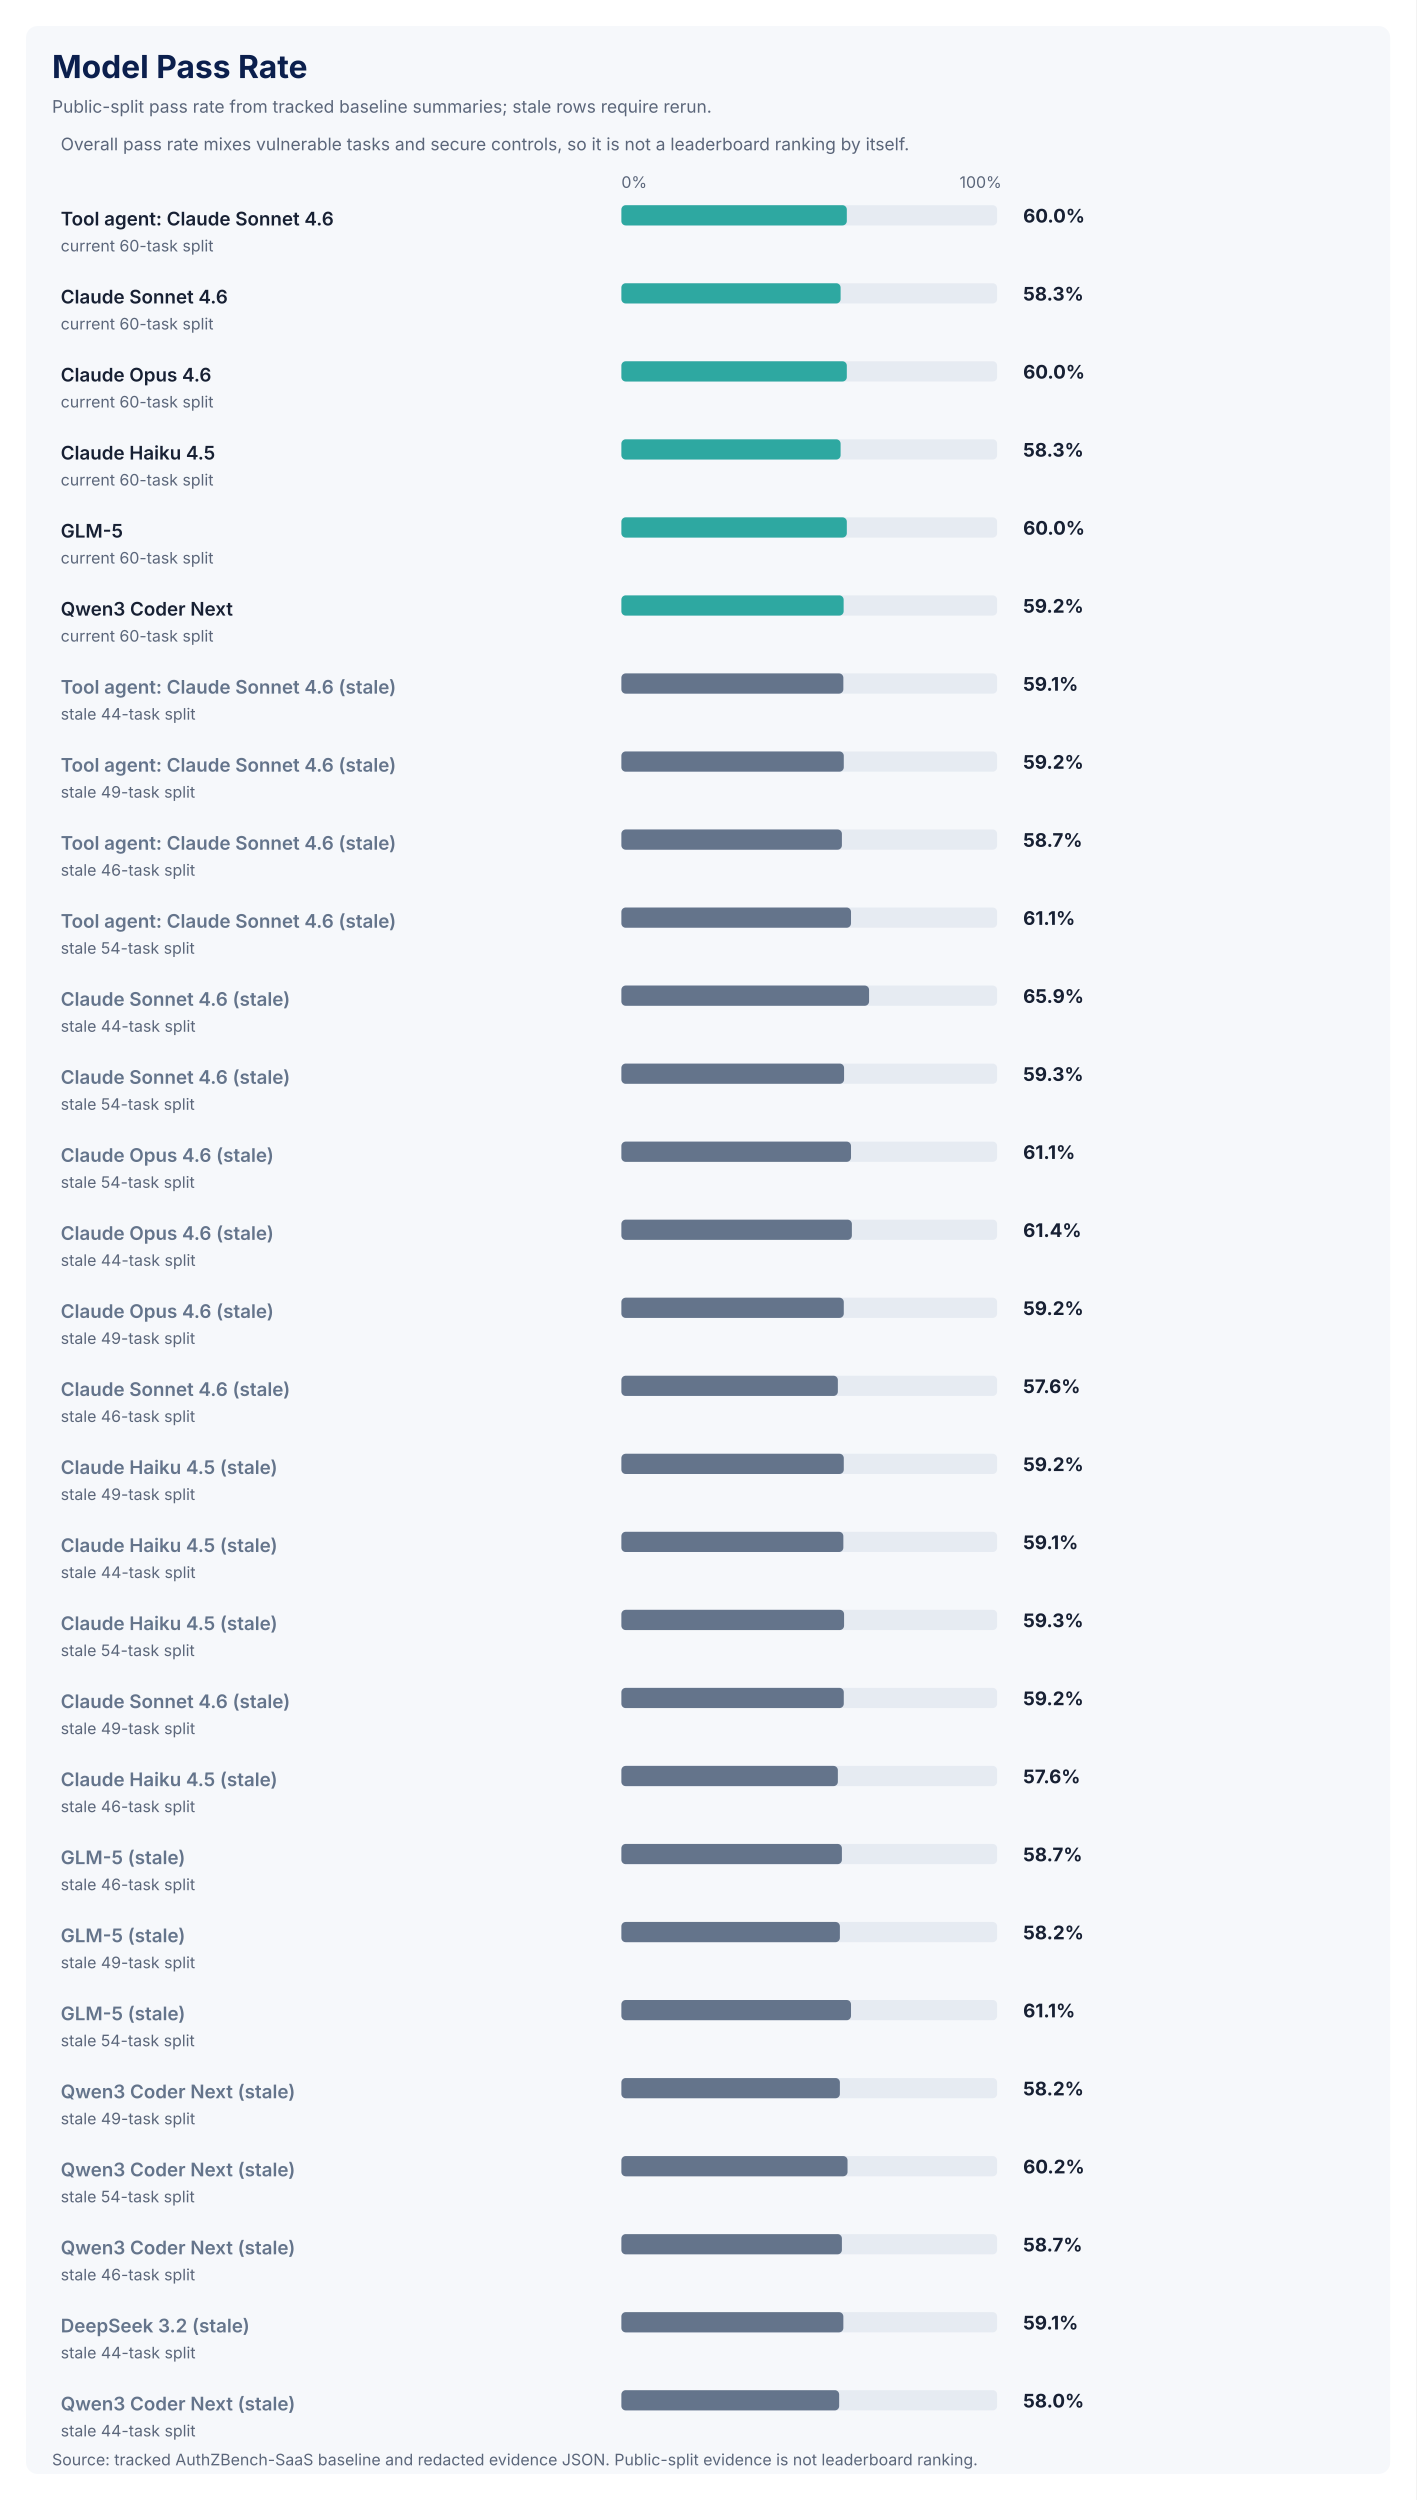
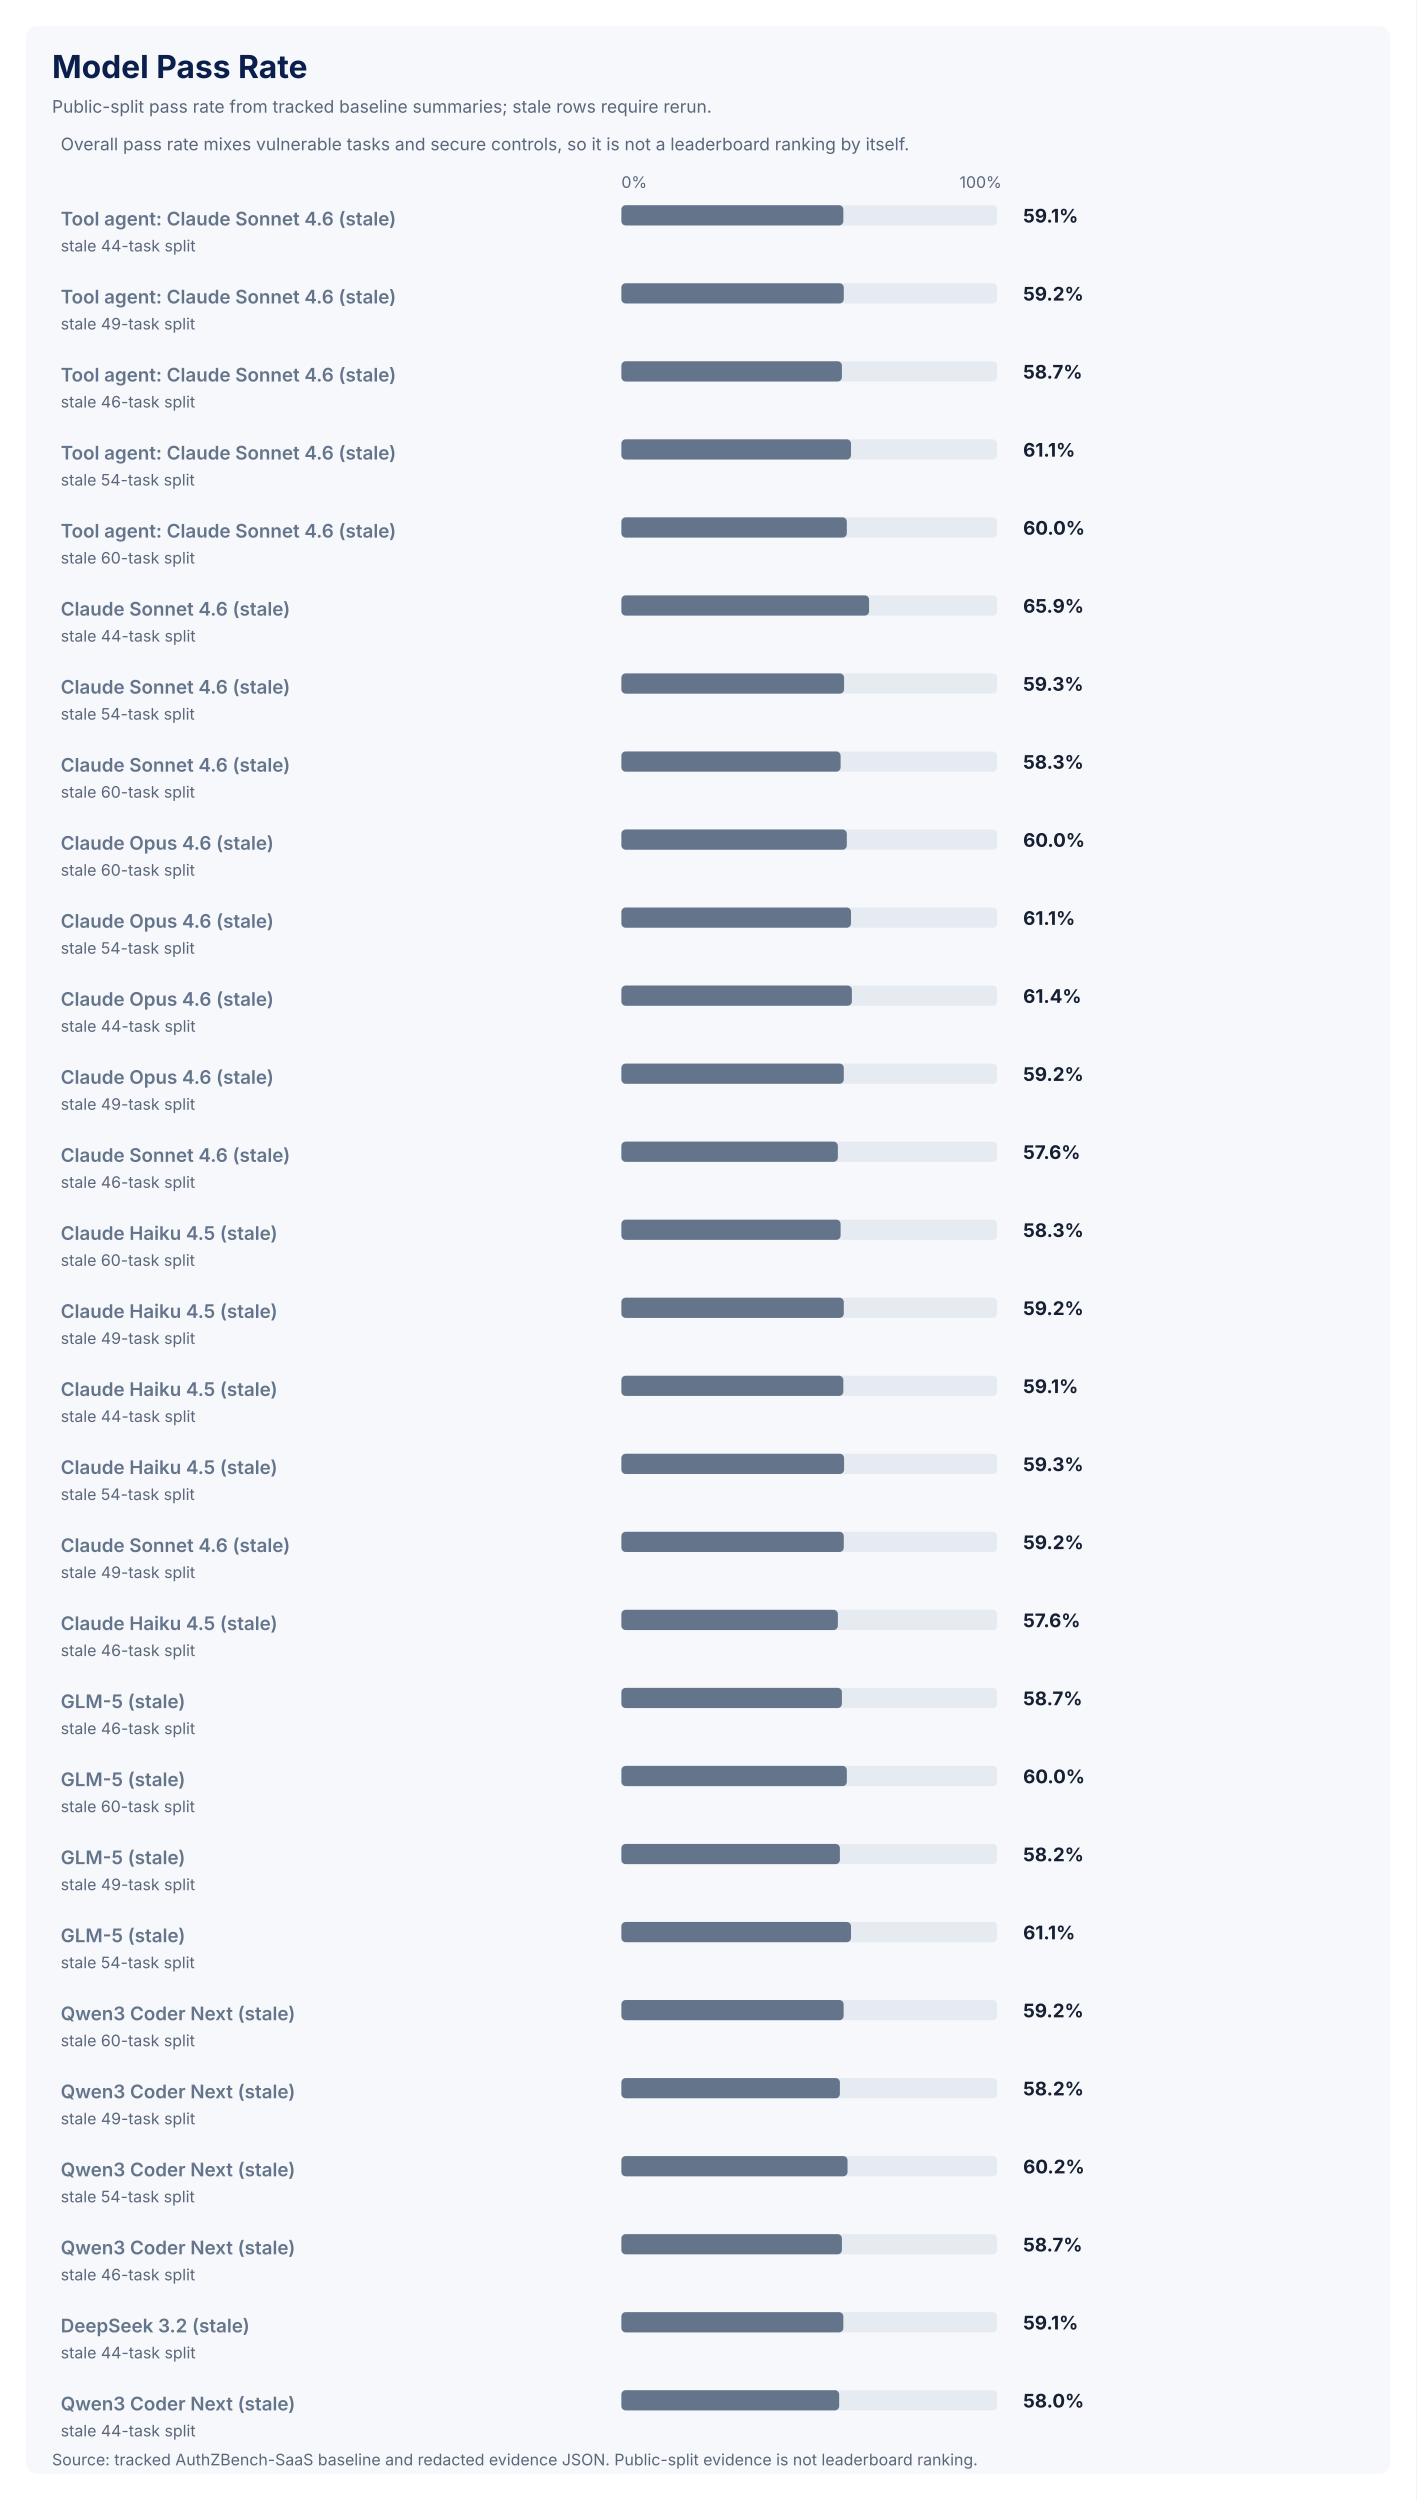
<svg xmlns="http://www.w3.org/2000/svg" width="980" height="1730" viewBox="0 0 980 1730" role="img" aria-labelledby="title desc">
  <rect x="0.0" y="0.0" width="980.0" height="1730.0" rx="0" fill="#ffffff" />
  <rect x="18.0" y="18.0" width="944.0" height="1694.0" rx="8" fill="#f6f8fb" />
  <text x="36.0" y="54.0" fill="#0b1f4d" font-family="Inter, Arial, sans-serif" font-size="22" font-weight="700">Model Pass Rate</text>
  <text x="36.0" y="78.0" fill="#5b667a" font-family="Inter, Arial, sans-serif" font-size="12" font-weight="400">Public-split pass rate from tracked baseline summaries; stale rows require rerun.</text>
  <text x="42.0" y="104.0" fill="#5b667a" font-family="Inter, Arial, sans-serif" font-size="12" font-weight="400">Overall pass rate mixes vulnerable tasks and secure controls, so it is not a leaderboard ranking by itself.</text>
  <text x="430.0" y="130.0" fill="#5b667a" font-family="Inter, Arial, sans-serif" font-size="11" font-weight="400">0%</text>
  <text x="664.0" y="130.0" fill="#5b667a" font-family="Inter, Arial, sans-serif" font-size="11" font-weight="400">100%</text>
-   <text x="42.0" y="156.0" fill="#172033" font-family="Inter, Arial, sans-serif" font-size="13" font-weight="600">Tool agent: Claude Sonnet 4.6</text>
-   <text x="42.0" y="174.0" fill="#5b667a" font-family="Inter, Arial, sans-serif" font-size="11" font-weight="400">current 60-task split</text>
+   <text x="42.0" y="156.0" fill="#64748b" font-family="Inter, Arial, sans-serif" font-size="13" font-weight="600">Tool agent: Claude Sonnet 4.6 (stale)</text>
+   <text x="42.0" y="174.0" fill="#5b667a" font-family="Inter, Arial, sans-serif" font-size="11" font-weight="400">stale 44-task split</text>
  <rect x="430.0" y="142.0" width="260.0" height="14.0" rx="3" fill="#e6ebf2" />
-   <rect x="430.0" y="142.0" width="156.0" height="14.0" rx="3" fill="#2ea8a1" />
-   <text x="708.0" y="154.0" fill="#172033" font-family="Inter, Arial, sans-serif" font-size="13" font-weight="700">60.0%</text>
-   <text x="42.0" y="210.0" fill="#172033" font-family="Inter, Arial, sans-serif" font-size="13" font-weight="600">Claude Sonnet 4.6</text>
-   <text x="42.0" y="228.0" fill="#5b667a" font-family="Inter, Arial, sans-serif" font-size="11" font-weight="400">current 60-task split</text>
+   <rect x="430.0" y="142.0" width="153.6" height="14.0" rx="3" fill="#64748b" />
+   <text x="708.0" y="154.0" fill="#172033" font-family="Inter, Arial, sans-serif" font-size="13" font-weight="700">59.1%</text>
+   <text x="42.0" y="210.0" fill="#64748b" font-family="Inter, Arial, sans-serif" font-size="13" font-weight="600">Tool agent: Claude Sonnet 4.6 (stale)</text>
+   <text x="42.0" y="228.0" fill="#5b667a" font-family="Inter, Arial, sans-serif" font-size="11" font-weight="400">stale 49-task split</text>
  <rect x="430.0" y="196.0" width="260.0" height="14.0" rx="3" fill="#e6ebf2" />
-   <rect x="430.0" y="196.0" width="151.7" height="14.0" rx="3" fill="#2ea8a1" />
-   <text x="708.0" y="208.0" fill="#172033" font-family="Inter, Arial, sans-serif" font-size="13" font-weight="700">58.3%</text>
-   <text x="42.0" y="264.0" fill="#172033" font-family="Inter, Arial, sans-serif" font-size="13" font-weight="600">Claude Opus 4.6</text>
-   <text x="42.0" y="282.0" fill="#5b667a" font-family="Inter, Arial, sans-serif" font-size="11" font-weight="400">current 60-task split</text>
+   <rect x="430.0" y="196.0" width="153.9" height="14.0" rx="3" fill="#64748b" />
+   <text x="708.0" y="208.0" fill="#172033" font-family="Inter, Arial, sans-serif" font-size="13" font-weight="700">59.2%</text>
+   <text x="42.0" y="264.0" fill="#64748b" font-family="Inter, Arial, sans-serif" font-size="13" font-weight="600">Tool agent: Claude Sonnet 4.6 (stale)</text>
+   <text x="42.0" y="282.0" fill="#5b667a" font-family="Inter, Arial, sans-serif" font-size="11" font-weight="400">stale 46-task split</text>
  <rect x="430.0" y="250.0" width="260.0" height="14.0" rx="3" fill="#e6ebf2" />
-   <rect x="430.0" y="250.0" width="156.0" height="14.0" rx="3" fill="#2ea8a1" />
-   <text x="708.0" y="262.0" fill="#172033" font-family="Inter, Arial, sans-serif" font-size="13" font-weight="700">60.0%</text>
-   <text x="42.0" y="318.0" fill="#172033" font-family="Inter, Arial, sans-serif" font-size="13" font-weight="600">Claude Haiku 4.5</text>
-   <text x="42.0" y="336.0" fill="#5b667a" font-family="Inter, Arial, sans-serif" font-size="11" font-weight="400">current 60-task split</text>
+   <rect x="430.0" y="250.0" width="152.6" height="14.0" rx="3" fill="#64748b" />
+   <text x="708.0" y="262.0" fill="#172033" font-family="Inter, Arial, sans-serif" font-size="13" font-weight="700">58.7%</text>
+   <text x="42.0" y="318.0" fill="#64748b" font-family="Inter, Arial, sans-serif" font-size="13" font-weight="600">Tool agent: Claude Sonnet 4.6 (stale)</text>
+   <text x="42.0" y="336.0" fill="#5b667a" font-family="Inter, Arial, sans-serif" font-size="11" font-weight="400">stale 54-task split</text>
  <rect x="430.0" y="304.0" width="260.0" height="14.0" rx="3" fill="#e6ebf2" />
-   <rect x="430.0" y="304.0" width="151.7" height="14.0" rx="3" fill="#2ea8a1" />
-   <text x="708.0" y="316.0" fill="#172033" font-family="Inter, Arial, sans-serif" font-size="13" font-weight="700">58.3%</text>
-   <text x="42.0" y="372.0" fill="#172033" font-family="Inter, Arial, sans-serif" font-size="13" font-weight="600">GLM-5</text>
-   <text x="42.0" y="390.0" fill="#5b667a" font-family="Inter, Arial, sans-serif" font-size="11" font-weight="400">current 60-task split</text>
+   <rect x="430.0" y="304.0" width="158.9" height="14.0" rx="3" fill="#64748b" />
+   <text x="708.0" y="316.0" fill="#172033" font-family="Inter, Arial, sans-serif" font-size="13" font-weight="700">61.1%</text>
+   <text x="42.0" y="372.0" fill="#64748b" font-family="Inter, Arial, sans-serif" font-size="13" font-weight="600">Tool agent: Claude Sonnet 4.6 (stale)</text>
+   <text x="42.0" y="390.0" fill="#5b667a" font-family="Inter, Arial, sans-serif" font-size="11" font-weight="400">stale 60-task split</text>
  <rect x="430.0" y="358.0" width="260.0" height="14.0" rx="3" fill="#e6ebf2" />
-   <rect x="430.0" y="358.0" width="156.0" height="14.0" rx="3" fill="#2ea8a1" />
+   <rect x="430.0" y="358.0" width="156.0" height="14.0" rx="3" fill="#64748b" />
  <text x="708.0" y="370.0" fill="#172033" font-family="Inter, Arial, sans-serif" font-size="13" font-weight="700">60.0%</text>
-   <text x="42.0" y="426.0" fill="#172033" font-family="Inter, Arial, sans-serif" font-size="13" font-weight="600">Qwen3 Coder Next</text>
-   <text x="42.0" y="444.0" fill="#5b667a" font-family="Inter, Arial, sans-serif" font-size="11" font-weight="400">current 60-task split</text>
+   <text x="42.0" y="426.0" fill="#64748b" font-family="Inter, Arial, sans-serif" font-size="13" font-weight="600">Claude Sonnet 4.6 (stale)</text>
+   <text x="42.0" y="444.0" fill="#5b667a" font-family="Inter, Arial, sans-serif" font-size="11" font-weight="400">stale 44-task split</text>
  <rect x="430.0" y="412.0" width="260.0" height="14.0" rx="3" fill="#e6ebf2" />
-   <rect x="430.0" y="412.0" width="153.8" height="14.0" rx="3" fill="#2ea8a1" />
-   <text x="708.0" y="424.0" fill="#172033" font-family="Inter, Arial, sans-serif" font-size="13" font-weight="700">59.2%</text>
-   <text x="42.0" y="480.0" fill="#64748b" font-family="Inter, Arial, sans-serif" font-size="13" font-weight="600">Tool agent: Claude Sonnet 4.6 (stale)</text>
-   <text x="42.0" y="498.0" fill="#5b667a" font-family="Inter, Arial, sans-serif" font-size="11" font-weight="400">stale 44-task split</text>
+   <rect x="430.0" y="412.0" width="171.4" height="14.0" rx="3" fill="#64748b" />
+   <text x="708.0" y="424.0" fill="#172033" font-family="Inter, Arial, sans-serif" font-size="13" font-weight="700">65.9%</text>
+   <text x="42.0" y="480.0" fill="#64748b" font-family="Inter, Arial, sans-serif" font-size="13" font-weight="600">Claude Sonnet 4.6 (stale)</text>
+   <text x="42.0" y="498.0" fill="#5b667a" font-family="Inter, Arial, sans-serif" font-size="11" font-weight="400">stale 54-task split</text>
  <rect x="430.0" y="466.0" width="260.0" height="14.0" rx="3" fill="#e6ebf2" />
-   <rect x="430.0" y="466.0" width="153.6" height="14.0" rx="3" fill="#64748b" />
-   <text x="708.0" y="478.0" fill="#172033" font-family="Inter, Arial, sans-serif" font-size="13" font-weight="700">59.1%</text>
-   <text x="42.0" y="534.0" fill="#64748b" font-family="Inter, Arial, sans-serif" font-size="13" font-weight="600">Tool agent: Claude Sonnet 4.6 (stale)</text>
-   <text x="42.0" y="552.0" fill="#5b667a" font-family="Inter, Arial, sans-serif" font-size="11" font-weight="400">stale 49-task split</text>
+   <rect x="430.0" y="466.0" width="154.1" height="14.0" rx="3" fill="#64748b" />
+   <text x="708.0" y="478.0" fill="#172033" font-family="Inter, Arial, sans-serif" font-size="13" font-weight="700">59.3%</text>
+   <text x="42.0" y="534.0" fill="#64748b" font-family="Inter, Arial, sans-serif" font-size="13" font-weight="600">Claude Sonnet 4.6 (stale)</text>
+   <text x="42.0" y="552.0" fill="#5b667a" font-family="Inter, Arial, sans-serif" font-size="11" font-weight="400">stale 60-task split</text>
  <rect x="430.0" y="520.0" width="260.0" height="14.0" rx="3" fill="#e6ebf2" />
-   <rect x="430.0" y="520.0" width="153.9" height="14.0" rx="3" fill="#64748b" />
-   <text x="708.0" y="532.0" fill="#172033" font-family="Inter, Arial, sans-serif" font-size="13" font-weight="700">59.2%</text>
-   <text x="42.0" y="588.0" fill="#64748b" font-family="Inter, Arial, sans-serif" font-size="13" font-weight="600">Tool agent: Claude Sonnet 4.6 (stale)</text>
-   <text x="42.0" y="606.0" fill="#5b667a" font-family="Inter, Arial, sans-serif" font-size="11" font-weight="400">stale 46-task split</text>
+   <rect x="430.0" y="520.0" width="151.7" height="14.0" rx="3" fill="#64748b" />
+   <text x="708.0" y="532.0" fill="#172033" font-family="Inter, Arial, sans-serif" font-size="13" font-weight="700">58.3%</text>
+   <text x="42.0" y="588.0" fill="#64748b" font-family="Inter, Arial, sans-serif" font-size="13" font-weight="600">Claude Opus 4.6 (stale)</text>
+   <text x="42.0" y="606.0" fill="#5b667a" font-family="Inter, Arial, sans-serif" font-size="11" font-weight="400">stale 60-task split</text>
  <rect x="430.0" y="574.0" width="260.0" height="14.0" rx="3" fill="#e6ebf2" />
-   <rect x="430.0" y="574.0" width="152.6" height="14.0" rx="3" fill="#64748b" />
-   <text x="708.0" y="586.0" fill="#172033" font-family="Inter, Arial, sans-serif" font-size="13" font-weight="700">58.7%</text>
-   <text x="42.0" y="642.0" fill="#64748b" font-family="Inter, Arial, sans-serif" font-size="13" font-weight="600">Tool agent: Claude Sonnet 4.6 (stale)</text>
+   <rect x="430.0" y="574.0" width="156.0" height="14.0" rx="3" fill="#64748b" />
+   <text x="708.0" y="586.0" fill="#172033" font-family="Inter, Arial, sans-serif" font-size="13" font-weight="700">60.0%</text>
+   <text x="42.0" y="642.0" fill="#64748b" font-family="Inter, Arial, sans-serif" font-size="13" font-weight="600">Claude Opus 4.6 (stale)</text>
  <text x="42.0" y="660.0" fill="#5b667a" font-family="Inter, Arial, sans-serif" font-size="11" font-weight="400">stale 54-task split</text>
  <rect x="430.0" y="628.0" width="260.0" height="14.0" rx="3" fill="#e6ebf2" />
  <rect x="430.0" y="628.0" width="158.9" height="14.0" rx="3" fill="#64748b" />
  <text x="708.0" y="640.0" fill="#172033" font-family="Inter, Arial, sans-serif" font-size="13" font-weight="700">61.1%</text>
-   <text x="42.0" y="696.0" fill="#64748b" font-family="Inter, Arial, sans-serif" font-size="13" font-weight="600">Claude Sonnet 4.6 (stale)</text>
+   <text x="42.0" y="696.0" fill="#64748b" font-family="Inter, Arial, sans-serif" font-size="13" font-weight="600">Claude Opus 4.6 (stale)</text>
  <text x="42.0" y="714.0" fill="#5b667a" font-family="Inter, Arial, sans-serif" font-size="11" font-weight="400">stale 44-task split</text>
  <rect x="430.0" y="682.0" width="260.0" height="14.0" rx="3" fill="#e6ebf2" />
-   <rect x="430.0" y="682.0" width="171.4" height="14.0" rx="3" fill="#64748b" />
-   <text x="708.0" y="694.0" fill="#172033" font-family="Inter, Arial, sans-serif" font-size="13" font-weight="700">65.9%</text>
-   <text x="42.0" y="750.0" fill="#64748b" font-family="Inter, Arial, sans-serif" font-size="13" font-weight="600">Claude Sonnet 4.6 (stale)</text>
-   <text x="42.0" y="768.0" fill="#5b667a" font-family="Inter, Arial, sans-serif" font-size="11" font-weight="400">stale 54-task split</text>
+   <rect x="430.0" y="682.0" width="159.5" height="14.0" rx="3" fill="#64748b" />
+   <text x="708.0" y="694.0" fill="#172033" font-family="Inter, Arial, sans-serif" font-size="13" font-weight="700">61.4%</text>
+   <text x="42.0" y="750.0" fill="#64748b" font-family="Inter, Arial, sans-serif" font-size="13" font-weight="600">Claude Opus 4.6 (stale)</text>
+   <text x="42.0" y="768.0" fill="#5b667a" font-family="Inter, Arial, sans-serif" font-size="11" font-weight="400">stale 49-task split</text>
  <rect x="430.0" y="736.0" width="260.0" height="14.0" rx="3" fill="#e6ebf2" />
-   <rect x="430.0" y="736.0" width="154.1" height="14.0" rx="3" fill="#64748b" />
-   <text x="708.0" y="748.0" fill="#172033" font-family="Inter, Arial, sans-serif" font-size="13" font-weight="700">59.3%</text>
-   <text x="42.0" y="804.0" fill="#64748b" font-family="Inter, Arial, sans-serif" font-size="13" font-weight="600">Claude Opus 4.6 (stale)</text>
-   <text x="42.0" y="822.0" fill="#5b667a" font-family="Inter, Arial, sans-serif" font-size="11" font-weight="400">stale 54-task split</text>
+   <rect x="430.0" y="736.0" width="153.9" height="14.0" rx="3" fill="#64748b" />
+   <text x="708.0" y="748.0" fill="#172033" font-family="Inter, Arial, sans-serif" font-size="13" font-weight="700">59.2%</text>
+   <text x="42.0" y="804.0" fill="#64748b" font-family="Inter, Arial, sans-serif" font-size="13" font-weight="600">Claude Sonnet 4.6 (stale)</text>
+   <text x="42.0" y="822.0" fill="#5b667a" font-family="Inter, Arial, sans-serif" font-size="11" font-weight="400">stale 46-task split</text>
  <rect x="430.0" y="790.0" width="260.0" height="14.0" rx="3" fill="#e6ebf2" />
-   <rect x="430.0" y="790.0" width="158.9" height="14.0" rx="3" fill="#64748b" />
-   <text x="708.0" y="802.0" fill="#172033" font-family="Inter, Arial, sans-serif" font-size="13" font-weight="700">61.1%</text>
-   <text x="42.0" y="858.0" fill="#64748b" font-family="Inter, Arial, sans-serif" font-size="13" font-weight="600">Claude Opus 4.6 (stale)</text>
-   <text x="42.0" y="876.0" fill="#5b667a" font-family="Inter, Arial, sans-serif" font-size="11" font-weight="400">stale 44-task split</text>
+   <rect x="430.0" y="790.0" width="149.8" height="14.0" rx="3" fill="#64748b" />
+   <text x="708.0" y="802.0" fill="#172033" font-family="Inter, Arial, sans-serif" font-size="13" font-weight="700">57.6%</text>
+   <text x="42.0" y="858.0" fill="#64748b" font-family="Inter, Arial, sans-serif" font-size="13" font-weight="600">Claude Haiku 4.5 (stale)</text>
+   <text x="42.0" y="876.0" fill="#5b667a" font-family="Inter, Arial, sans-serif" font-size="11" font-weight="400">stale 60-task split</text>
  <rect x="430.0" y="844.0" width="260.0" height="14.0" rx="3" fill="#e6ebf2" />
-   <rect x="430.0" y="844.0" width="159.5" height="14.0" rx="3" fill="#64748b" />
-   <text x="708.0" y="856.0" fill="#172033" font-family="Inter, Arial, sans-serif" font-size="13" font-weight="700">61.4%</text>
-   <text x="42.0" y="912.0" fill="#64748b" font-family="Inter, Arial, sans-serif" font-size="13" font-weight="600">Claude Opus 4.6 (stale)</text>
+   <rect x="430.0" y="844.0" width="151.7" height="14.0" rx="3" fill="#64748b" />
+   <text x="708.0" y="856.0" fill="#172033" font-family="Inter, Arial, sans-serif" font-size="13" font-weight="700">58.3%</text>
+   <text x="42.0" y="912.0" fill="#64748b" font-family="Inter, Arial, sans-serif" font-size="13" font-weight="600">Claude Haiku 4.5 (stale)</text>
  <text x="42.0" y="930.0" fill="#5b667a" font-family="Inter, Arial, sans-serif" font-size="11" font-weight="400">stale 49-task split</text>
  <rect x="430.0" y="898.0" width="260.0" height="14.0" rx="3" fill="#e6ebf2" />
  <rect x="430.0" y="898.0" width="153.9" height="14.0" rx="3" fill="#64748b" />
  <text x="708.0" y="910.0" fill="#172033" font-family="Inter, Arial, sans-serif" font-size="13" font-weight="700">59.2%</text>
-   <text x="42.0" y="966.0" fill="#64748b" font-family="Inter, Arial, sans-serif" font-size="13" font-weight="600">Claude Sonnet 4.6 (stale)</text>
-   <text x="42.0" y="984.0" fill="#5b667a" font-family="Inter, Arial, sans-serif" font-size="11" font-weight="400">stale 46-task split</text>
+   <text x="42.0" y="966.0" fill="#64748b" font-family="Inter, Arial, sans-serif" font-size="13" font-weight="600">Claude Haiku 4.5 (stale)</text>
+   <text x="42.0" y="984.0" fill="#5b667a" font-family="Inter, Arial, sans-serif" font-size="11" font-weight="400">stale 44-task split</text>
  <rect x="430.0" y="952.0" width="260.0" height="14.0" rx="3" fill="#e6ebf2" />
-   <rect x="430.0" y="952.0" width="149.8" height="14.0" rx="3" fill="#64748b" />
-   <text x="708.0" y="964.0" fill="#172033" font-family="Inter, Arial, sans-serif" font-size="13" font-weight="700">57.6%</text>
+   <rect x="430.0" y="952.0" width="153.6" height="14.0" rx="3" fill="#64748b" />
+   <text x="708.0" y="964.0" fill="#172033" font-family="Inter, Arial, sans-serif" font-size="13" font-weight="700">59.1%</text>
  <text x="42.0" y="1020.0" fill="#64748b" font-family="Inter, Arial, sans-serif" font-size="13" font-weight="600">Claude Haiku 4.5 (stale)</text>
-   <text x="42.0" y="1038.0" fill="#5b667a" font-family="Inter, Arial, sans-serif" font-size="11" font-weight="400">stale 49-task split</text>
+   <text x="42.0" y="1038.0" fill="#5b667a" font-family="Inter, Arial, sans-serif" font-size="11" font-weight="400">stale 54-task split</text>
  <rect x="430.0" y="1006.0" width="260.0" height="14.0" rx="3" fill="#e6ebf2" />
-   <rect x="430.0" y="1006.0" width="153.9" height="14.0" rx="3" fill="#64748b" />
-   <text x="708.0" y="1018.0" fill="#172033" font-family="Inter, Arial, sans-serif" font-size="13" font-weight="700">59.2%</text>
-   <text x="42.0" y="1074.0" fill="#64748b" font-family="Inter, Arial, sans-serif" font-size="13" font-weight="600">Claude Haiku 4.5 (stale)</text>
-   <text x="42.0" y="1092.0" fill="#5b667a" font-family="Inter, Arial, sans-serif" font-size="11" font-weight="400">stale 44-task split</text>
+   <rect x="430.0" y="1006.0" width="154.1" height="14.0" rx="3" fill="#64748b" />
+   <text x="708.0" y="1018.0" fill="#172033" font-family="Inter, Arial, sans-serif" font-size="13" font-weight="700">59.3%</text>
+   <text x="42.0" y="1074.0" fill="#64748b" font-family="Inter, Arial, sans-serif" font-size="13" font-weight="600">Claude Sonnet 4.6 (stale)</text>
+   <text x="42.0" y="1092.0" fill="#5b667a" font-family="Inter, Arial, sans-serif" font-size="11" font-weight="400">stale 49-task split</text>
  <rect x="430.0" y="1060.0" width="260.0" height="14.0" rx="3" fill="#e6ebf2" />
-   <rect x="430.0" y="1060.0" width="153.6" height="14.0" rx="3" fill="#64748b" />
-   <text x="708.0" y="1072.0" fill="#172033" font-family="Inter, Arial, sans-serif" font-size="13" font-weight="700">59.1%</text>
+   <rect x="430.0" y="1060.0" width="153.9" height="14.0" rx="3" fill="#64748b" />
+   <text x="708.0" y="1072.0" fill="#172033" font-family="Inter, Arial, sans-serif" font-size="13" font-weight="700">59.2%</text>
  <text x="42.0" y="1128.0" fill="#64748b" font-family="Inter, Arial, sans-serif" font-size="13" font-weight="600">Claude Haiku 4.5 (stale)</text>
-   <text x="42.0" y="1146.0" fill="#5b667a" font-family="Inter, Arial, sans-serif" font-size="11" font-weight="400">stale 54-task split</text>
+   <text x="42.0" y="1146.0" fill="#5b667a" font-family="Inter, Arial, sans-serif" font-size="11" font-weight="400">stale 46-task split</text>
  <rect x="430.0" y="1114.0" width="260.0" height="14.0" rx="3" fill="#e6ebf2" />
-   <rect x="430.0" y="1114.0" width="154.1" height="14.0" rx="3" fill="#64748b" />
-   <text x="708.0" y="1126.0" fill="#172033" font-family="Inter, Arial, sans-serif" font-size="13" font-weight="700">59.3%</text>
-   <text x="42.0" y="1182.0" fill="#64748b" font-family="Inter, Arial, sans-serif" font-size="13" font-weight="600">Claude Sonnet 4.6 (stale)</text>
-   <text x="42.0" y="1200.0" fill="#5b667a" font-family="Inter, Arial, sans-serif" font-size="11" font-weight="400">stale 49-task split</text>
+   <rect x="430.0" y="1114.0" width="149.8" height="14.0" rx="3" fill="#64748b" />
+   <text x="708.0" y="1126.0" fill="#172033" font-family="Inter, Arial, sans-serif" font-size="13" font-weight="700">57.6%</text>
+   <text x="42.0" y="1182.0" fill="#64748b" font-family="Inter, Arial, sans-serif" font-size="13" font-weight="600">GLM-5 (stale)</text>
+   <text x="42.0" y="1200.0" fill="#5b667a" font-family="Inter, Arial, sans-serif" font-size="11" font-weight="400">stale 46-task split</text>
  <rect x="430.0" y="1168.0" width="260.0" height="14.0" rx="3" fill="#e6ebf2" />
-   <rect x="430.0" y="1168.0" width="153.9" height="14.0" rx="3" fill="#64748b" />
-   <text x="708.0" y="1180.0" fill="#172033" font-family="Inter, Arial, sans-serif" font-size="13" font-weight="700">59.2%</text>
-   <text x="42.0" y="1236.0" fill="#64748b" font-family="Inter, Arial, sans-serif" font-size="13" font-weight="600">Claude Haiku 4.5 (stale)</text>
-   <text x="42.0" y="1254.0" fill="#5b667a" font-family="Inter, Arial, sans-serif" font-size="11" font-weight="400">stale 46-task split</text>
+   <rect x="430.0" y="1168.0" width="152.6" height="14.0" rx="3" fill="#64748b" />
+   <text x="708.0" y="1180.0" fill="#172033" font-family="Inter, Arial, sans-serif" font-size="13" font-weight="700">58.7%</text>
+   <text x="42.0" y="1236.0" fill="#64748b" font-family="Inter, Arial, sans-serif" font-size="13" font-weight="600">GLM-5 (stale)</text>
+   <text x="42.0" y="1254.0" fill="#5b667a" font-family="Inter, Arial, sans-serif" font-size="11" font-weight="400">stale 60-task split</text>
  <rect x="430.0" y="1222.0" width="260.0" height="14.0" rx="3" fill="#e6ebf2" />
-   <rect x="430.0" y="1222.0" width="149.8" height="14.0" rx="3" fill="#64748b" />
-   <text x="708.0" y="1234.0" fill="#172033" font-family="Inter, Arial, sans-serif" font-size="13" font-weight="700">57.6%</text>
+   <rect x="430.0" y="1222.0" width="156.0" height="14.0" rx="3" fill="#64748b" />
+   <text x="708.0" y="1234.0" fill="#172033" font-family="Inter, Arial, sans-serif" font-size="13" font-weight="700">60.0%</text>
  <text x="42.0" y="1290.0" fill="#64748b" font-family="Inter, Arial, sans-serif" font-size="13" font-weight="600">GLM-5 (stale)</text>
-   <text x="42.0" y="1308.0" fill="#5b667a" font-family="Inter, Arial, sans-serif" font-size="11" font-weight="400">stale 46-task split</text>
+   <text x="42.0" y="1308.0" fill="#5b667a" font-family="Inter, Arial, sans-serif" font-size="11" font-weight="400">stale 49-task split</text>
  <rect x="430.0" y="1276.0" width="260.0" height="14.0" rx="3" fill="#e6ebf2" />
-   <rect x="430.0" y="1276.0" width="152.6" height="14.0" rx="3" fill="#64748b" />
-   <text x="708.0" y="1288.0" fill="#172033" font-family="Inter, Arial, sans-serif" font-size="13" font-weight="700">58.7%</text>
+   <rect x="430.0" y="1276.0" width="151.2" height="14.0" rx="3" fill="#64748b" />
+   <text x="708.0" y="1288.0" fill="#172033" font-family="Inter, Arial, sans-serif" font-size="13" font-weight="700">58.2%</text>
  <text x="42.0" y="1344.0" fill="#64748b" font-family="Inter, Arial, sans-serif" font-size="13" font-weight="600">GLM-5 (stale)</text>
-   <text x="42.0" y="1362.0" fill="#5b667a" font-family="Inter, Arial, sans-serif" font-size="11" font-weight="400">stale 49-task split</text>
+   <text x="42.0" y="1362.0" fill="#5b667a" font-family="Inter, Arial, sans-serif" font-size="11" font-weight="400">stale 54-task split</text>
  <rect x="430.0" y="1330.0" width="260.0" height="14.0" rx="3" fill="#e6ebf2" />
-   <rect x="430.0" y="1330.0" width="151.2" height="14.0" rx="3" fill="#64748b" />
-   <text x="708.0" y="1342.0" fill="#172033" font-family="Inter, Arial, sans-serif" font-size="13" font-weight="700">58.2%</text>
-   <text x="42.0" y="1398.0" fill="#64748b" font-family="Inter, Arial, sans-serif" font-size="13" font-weight="600">GLM-5 (stale)</text>
-   <text x="42.0" y="1416.0" fill="#5b667a" font-family="Inter, Arial, sans-serif" font-size="11" font-weight="400">stale 54-task split</text>
+   <rect x="430.0" y="1330.0" width="158.9" height="14.0" rx="3" fill="#64748b" />
+   <text x="708.0" y="1342.0" fill="#172033" font-family="Inter, Arial, sans-serif" font-size="13" font-weight="700">61.1%</text>
+   <text x="42.0" y="1398.0" fill="#64748b" font-family="Inter, Arial, sans-serif" font-size="13" font-weight="600">Qwen3 Coder Next (stale)</text>
+   <text x="42.0" y="1416.0" fill="#5b667a" font-family="Inter, Arial, sans-serif" font-size="11" font-weight="400">stale 60-task split</text>
  <rect x="430.0" y="1384.0" width="260.0" height="14.0" rx="3" fill="#e6ebf2" />
-   <rect x="430.0" y="1384.0" width="158.9" height="14.0" rx="3" fill="#64748b" />
-   <text x="708.0" y="1396.0" fill="#172033" font-family="Inter, Arial, sans-serif" font-size="13" font-weight="700">61.1%</text>
+   <rect x="430.0" y="1384.0" width="153.8" height="14.0" rx="3" fill="#64748b" />
+   <text x="708.0" y="1396.0" fill="#172033" font-family="Inter, Arial, sans-serif" font-size="13" font-weight="700">59.2%</text>
  <text x="42.0" y="1452.0" fill="#64748b" font-family="Inter, Arial, sans-serif" font-size="13" font-weight="600">Qwen3 Coder Next (stale)</text>
  <text x="42.0" y="1470.0" fill="#5b667a" font-family="Inter, Arial, sans-serif" font-size="11" font-weight="400">stale 49-task split</text>
  <rect x="430.0" y="1438.0" width="260.0" height="14.0" rx="3" fill="#e6ebf2" />
  <rect x="430.0" y="1438.0" width="151.2" height="14.0" rx="3" fill="#64748b" />
  <text x="708.0" y="1450.0" fill="#172033" font-family="Inter, Arial, sans-serif" font-size="13" font-weight="700">58.2%</text>
  <text x="42.0" y="1506.0" fill="#64748b" font-family="Inter, Arial, sans-serif" font-size="13" font-weight="600">Qwen3 Coder Next (stale)</text>
  <text x="42.0" y="1524.0" fill="#5b667a" font-family="Inter, Arial, sans-serif" font-size="11" font-weight="400">stale 54-task split</text>
  <rect x="430.0" y="1492.0" width="260.0" height="14.0" rx="3" fill="#e6ebf2" />
  <rect x="430.0" y="1492.0" width="156.5" height="14.0" rx="3" fill="#64748b" />
  <text x="708.0" y="1504.0" fill="#172033" font-family="Inter, Arial, sans-serif" font-size="13" font-weight="700">60.2%</text>
  <text x="42.0" y="1560.0" fill="#64748b" font-family="Inter, Arial, sans-serif" font-size="13" font-weight="600">Qwen3 Coder Next (stale)</text>
  <text x="42.0" y="1578.0" fill="#5b667a" font-family="Inter, Arial, sans-serif" font-size="11" font-weight="400">stale 46-task split</text>
  <rect x="430.0" y="1546.0" width="260.0" height="14.0" rx="3" fill="#e6ebf2" />
  <rect x="430.0" y="1546.0" width="152.6" height="14.0" rx="3" fill="#64748b" />
  <text x="708.0" y="1558.0" fill="#172033" font-family="Inter, Arial, sans-serif" font-size="13" font-weight="700">58.7%</text>
  <text x="42.0" y="1614.0" fill="#64748b" font-family="Inter, Arial, sans-serif" font-size="13" font-weight="600">DeepSeek 3.2 (stale)</text>
  <text x="42.0" y="1632.0" fill="#5b667a" font-family="Inter, Arial, sans-serif" font-size="11" font-weight="400">stale 44-task split</text>
  <rect x="430.0" y="1600.0" width="260.0" height="14.0" rx="3" fill="#e6ebf2" />
  <rect x="430.0" y="1600.0" width="153.6" height="14.0" rx="3" fill="#64748b" />
  <text x="708.0" y="1612.0" fill="#172033" font-family="Inter, Arial, sans-serif" font-size="13" font-weight="700">59.1%</text>
  <text x="42.0" y="1668.0" fill="#64748b" font-family="Inter, Arial, sans-serif" font-size="13" font-weight="600">Qwen3 Coder Next (stale)</text>
  <text x="42.0" y="1686.0" fill="#5b667a" font-family="Inter, Arial, sans-serif" font-size="11" font-weight="400">stale 44-task split</text>
  <rect x="430.0" y="1654.0" width="260.0" height="14.0" rx="3" fill="#e6ebf2" />
  <rect x="430.0" y="1654.0" width="150.7" height="14.0" rx="3" fill="#64748b" />
  <text x="708.0" y="1666.0" fill="#172033" font-family="Inter, Arial, sans-serif" font-size="13" font-weight="700">58.0%</text>
  <text x="36.0" y="1706.0" fill="#5b667a" font-family="Inter, Arial, sans-serif" font-size="11" font-weight="400">Source: tracked AuthZBench-SaaS baseline and redacted evidence JSON. Public-split evidence is not leaderboard ranking.</text>
</svg>
